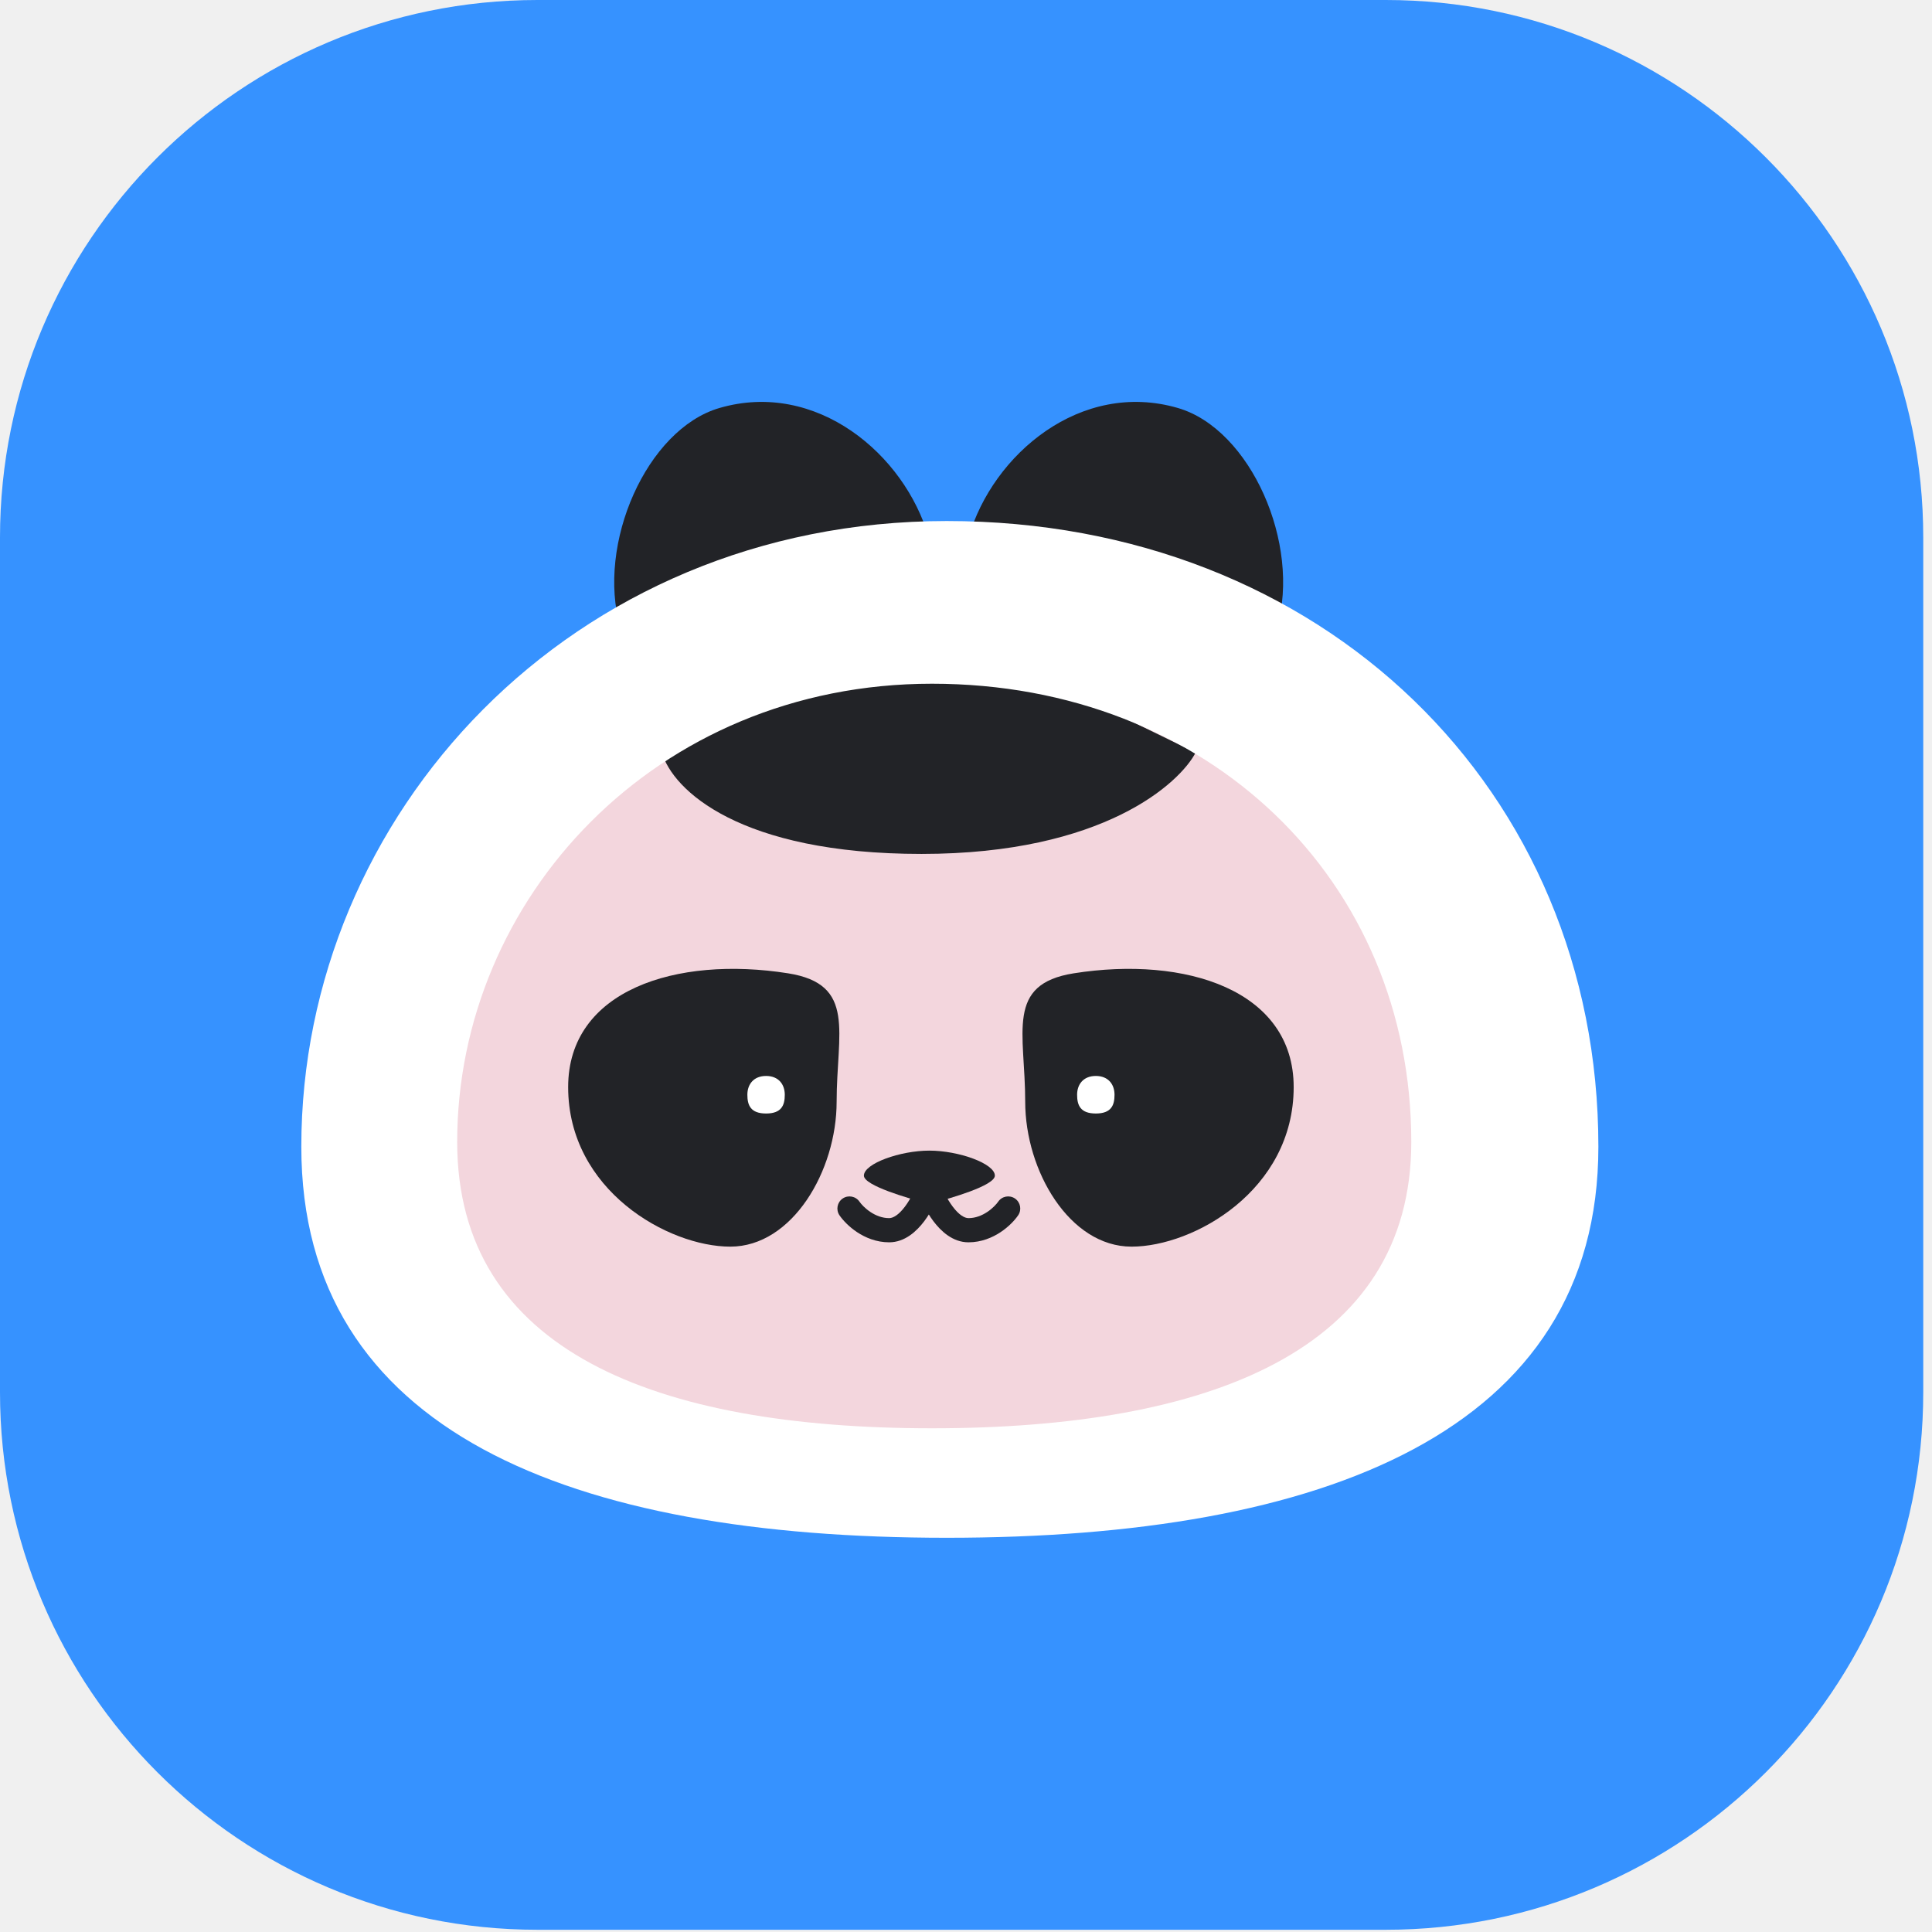
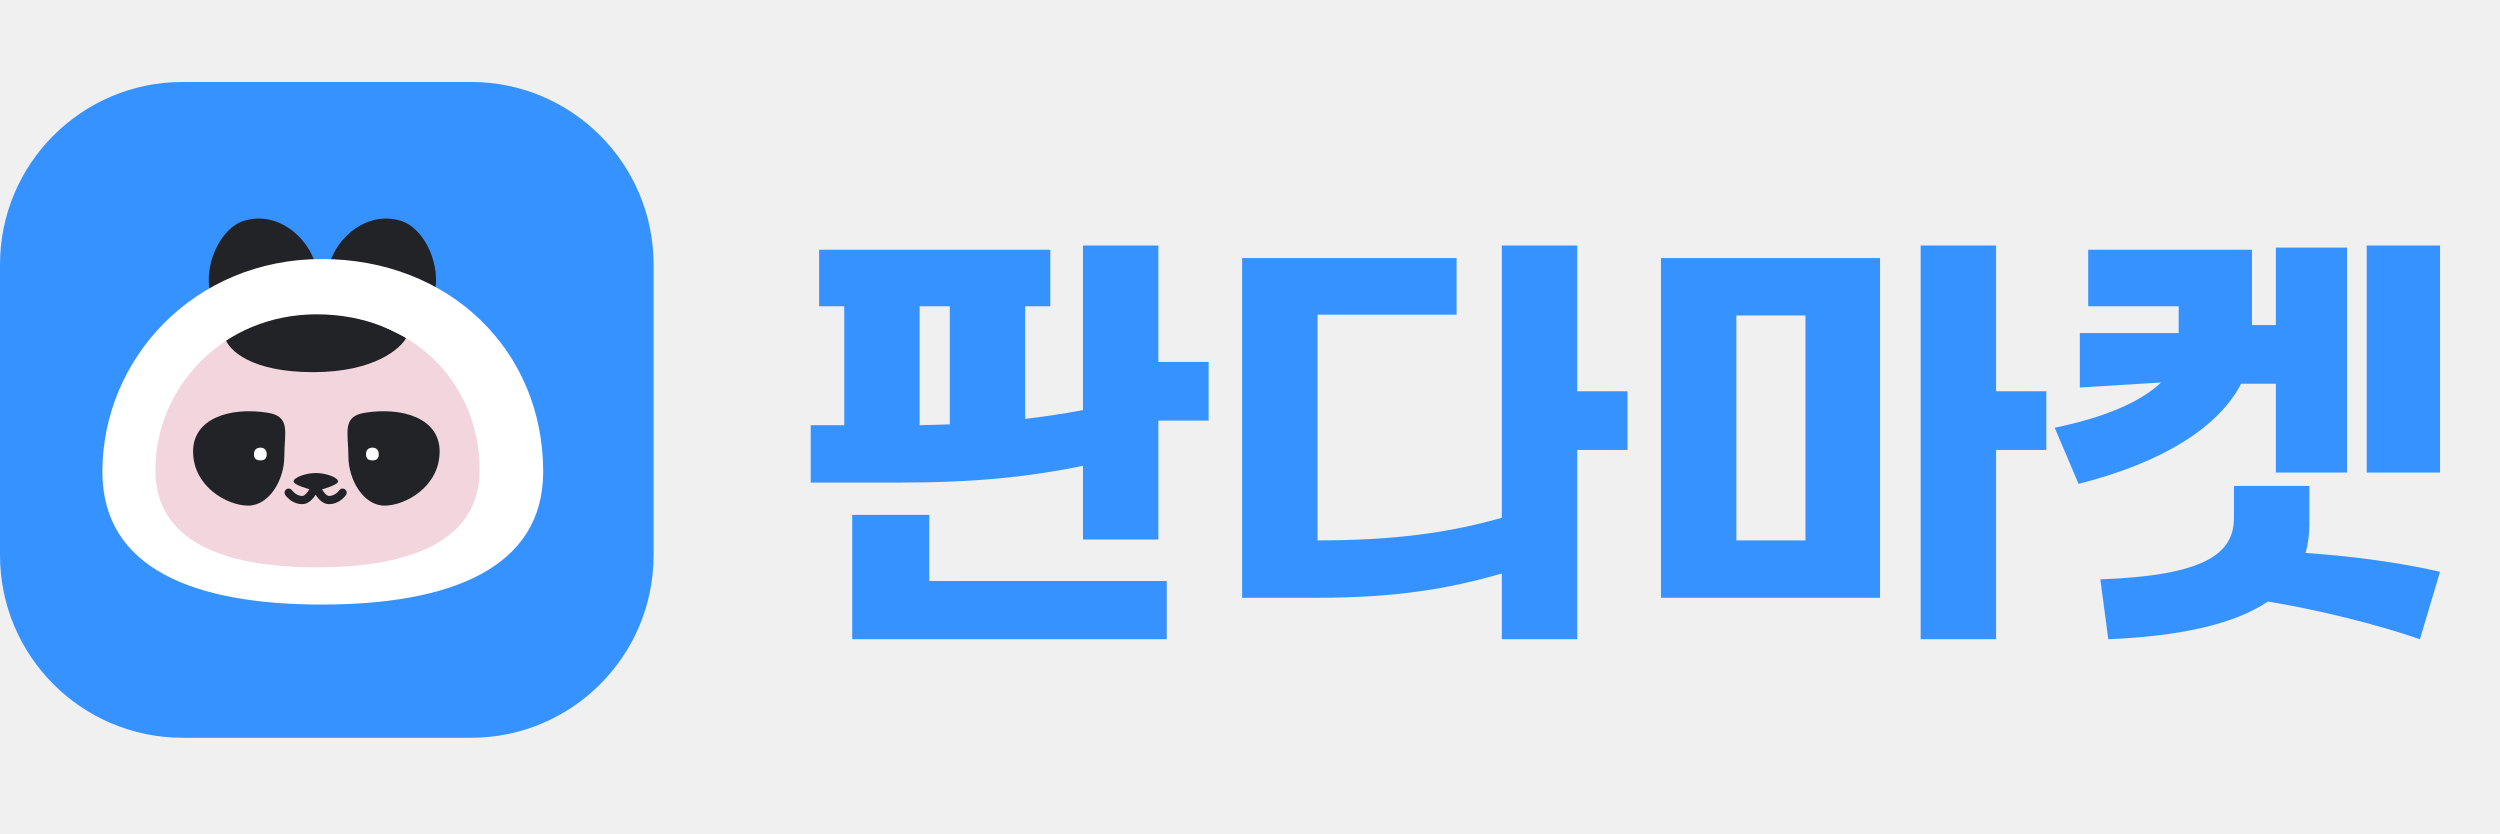
- <svg xmlns="http://www.w3.org/2000/svg" width="104" height="104" viewBox="0 0 104 104" fill="none">
-   <rect width="103.529" height="103.88" rx="28.932" fill="#3692FF" />
-   <path d="M49.99 28.922C51.282 33.388 47.865 38.309 43.949 39.45C40.032 40.591 34.681 38.224 33.389 33.758C32.096 29.292 34.809 23.105 38.726 21.963C43.949 20.442 48.698 24.456 49.99 28.922Z" fill="#222327" />
-   <path d="M52.144 28.922C50.852 33.388 54.269 38.309 58.186 39.45C62.102 40.591 67.454 38.224 68.746 33.758C70.038 29.292 67.325 23.105 63.408 21.963C58.186 20.442 53.436 24.456 52.144 28.922Z" fill="#222327" />
-   <path d="M76.397 61.548C76.397 72.907 65.259 77.129 50.066 77.129C34.873 77.129 23.986 72.907 23.986 61.548C23.986 48.335 34.873 36.617 50.066 36.617C65.259 36.617 76.397 47.337 76.397 61.548Z" fill="#F3D6DD" />
-   <path d="M45.036 59.305C45.036 63.026 42.648 67.107 39.312 67.107C35.974 67.107 30.584 64.076 30.584 58.518C30.584 53.298 36.407 51.441 42.425 52.394C46.113 52.979 45.036 55.585 45.036 59.305Z" fill="#222327" />
-   <path d="M42.245 58.93C42.245 59.488 42.077 59.94 41.238 59.94C40.399 59.94 40.231 59.488 40.231 58.93C40.231 58.372 40.567 57.919 41.238 57.919C41.909 57.919 42.245 58.372 42.245 58.93Z" fill="white" />
-   <path d="M55.187 59.305C55.187 63.026 57.575 67.107 60.912 67.107C64.249 67.107 69.639 64.076 69.639 58.518C69.639 53.298 63.816 51.441 57.798 52.394C54.11 52.979 55.187 55.585 55.187 59.305Z" fill="#222327" />
-   <path d="M57.981 58.93C57.981 59.488 58.149 59.94 58.988 59.94C59.827 59.94 59.995 59.488 59.995 58.93C59.995 58.372 59.659 57.919 58.988 57.919C58.317 57.919 57.981 58.372 57.981 58.93Z" fill="white" />
-   <path d="M46.266 64.686C46.062 64.39 45.657 64.314 45.361 64.517C45.064 64.72 44.988 65.126 45.191 65.422L45.728 65.054L46.266 64.686ZM49.999 63.886L50.615 63.675C50.525 63.411 50.277 63.234 49.999 63.234C49.721 63.234 49.473 63.411 49.383 63.675L49.999 63.886ZM54.806 65.422C55.01 65.126 54.934 64.72 54.638 64.517C54.341 64.314 53.936 64.39 53.733 64.686L54.27 65.054L54.806 65.422ZM45.728 65.054L45.191 65.422C45.371 65.684 45.698 66.036 46.136 66.327C46.578 66.62 47.169 66.874 47.864 66.874V66.223V65.572C47.491 65.572 47.148 65.436 46.856 65.242C46.56 65.046 46.353 64.813 46.266 64.686L45.728 65.054ZM47.864 66.223V66.874C48.719 66.874 49.355 66.263 49.752 65.738C50.17 65.183 50.465 64.534 50.615 64.097L49.999 63.886L49.383 63.675C49.266 64.016 49.028 64.535 48.712 64.954C48.374 65.403 48.076 65.572 47.864 65.572V66.223ZM49.999 63.886L49.383 64.097C49.533 64.534 49.828 65.183 50.246 65.738C50.642 66.263 51.279 66.874 52.134 66.874V66.223V65.572C51.922 65.572 51.624 65.403 51.286 64.954C50.97 64.535 50.732 64.016 50.615 63.675L49.999 63.886ZM52.134 66.223V66.874C52.829 66.874 53.42 66.62 53.862 66.327C54.3 66.036 54.627 65.684 54.806 65.422L54.27 65.054L53.733 64.686C53.645 64.813 53.438 65.046 53.142 65.242C52.85 65.436 52.507 65.572 52.134 65.572V66.223Z" fill="#222327" />
-   <path d="M53.553 63.285C53.553 63.826 51.115 64.516 50.294 64.732C50.119 64.778 49.938 64.778 49.763 64.732C48.942 64.516 46.504 63.826 46.504 63.285C46.504 62.634 48.453 61.938 50.029 61.938C51.604 61.938 53.553 62.634 53.553 63.285Z" fill="#222327" />
-   <path d="M49.607 45.967C39.813 45.967 36.213 42.526 35.631 40.513L40.29 35.449L50.383 33.696L64.36 40.513C63.519 42.136 59.412 45.967 49.607 45.967Z" fill="#222327" />
-   <path fill-rule="evenodd" clip-rule="evenodd" d="M50.963 82.779C71.203 82.779 86.041 77.074 86.041 61.728C86.041 42.53 71.203 28.047 50.963 28.047C30.723 28.047 16.22 43.877 16.22 61.728C16.22 77.074 30.723 82.779 50.963 82.779ZM50.167 76.885C65.055 76.885 75.97 72.708 75.97 61.47C75.97 47.411 65.055 36.805 50.167 36.805C35.279 36.805 24.611 48.397 24.611 61.47C24.611 72.708 35.279 76.885 50.167 76.885Z" fill="white" />
+ <svg xmlns="http://www.w3.org/2000/svg" width="153" height="51" viewBox="0 0 153 51" fill="none">
+   <rect y="5.017" width="40" height="40.135" rx="11.178" fill="#3692FF" />
+   <path d="M19.314 16.192C19.813 17.917 18.493 19.818 16.98 20.259C15.467 20.7 13.399 19.786 12.9 18.06C12.4 16.335 13.449 13.944 14.962 13.503C16.98 12.915 18.815 14.466 19.314 16.192Z" fill="#222327" />
+   <path d="M20.146 16.192C19.647 17.917 20.967 19.818 22.481 20.259C23.994 20.7 26.061 19.786 26.561 18.06C27.06 16.335 26.012 13.944 24.498 13.503C22.481 12.915 20.646 14.466 20.146 16.192Z" fill="#222327" />
+   <path d="M29.517 28.797C29.517 33.185 25.213 34.817 19.343 34.817C13.473 34.817 9.267 33.185 9.267 28.797C9.267 23.692 13.473 19.164 19.343 19.164C25.213 19.164 29.517 23.306 29.517 28.797Z" fill="#F3D6DD" />
+   <path d="M17.4 27.93C17.4 29.367 16.478 30.944 15.188 30.944C13.899 30.944 11.816 29.773 11.816 27.626C11.816 25.609 14.066 24.892 16.391 25.26C17.816 25.486 17.4 26.493 17.4 27.93Z" fill="#222327" />
+   <path d="M16.322 27.785C16.322 28.001 16.257 28.175 15.933 28.175C15.609 28.175 15.544 28.001 15.544 27.785C15.544 27.569 15.674 27.395 15.933 27.395C16.192 27.395 16.322 27.569 16.322 27.785Z" fill="white" />
+   <path d="M21.322 27.93C21.322 29.367 22.245 30.944 23.534 30.944C24.823 30.944 26.906 29.773 26.906 27.626C26.906 25.609 24.656 24.892 22.331 25.26C20.906 25.486 21.322 26.493 21.322 27.93Z" fill="#222327" />
+   <path d="M22.401 27.785C22.401 28.001 22.466 28.176 22.791 28.176C23.115 28.176 23.18 28.001 23.18 27.785C23.18 27.57 23.05 27.395 22.791 27.395C22.531 27.395 22.401 27.57 22.401 27.785Z" fill="white" />
+   <path d="M17.875 30.01C17.796 29.895 17.64 29.866 17.525 29.945C17.411 30.023 17.381 30.18 17.46 30.294L17.875 30.01ZM19.317 29.7L19.555 29.619C19.52 29.517 19.425 29.449 19.317 29.449C19.21 29.449 19.114 29.517 19.079 29.619L19.317 29.7ZM21.175 30.294C21.253 30.18 21.224 30.023 21.11 29.945C20.995 29.866 20.838 29.895 20.76 30.01L21.175 30.294ZM17.46 30.294C17.529 30.395 17.656 30.532 17.825 30.644C17.996 30.757 18.224 30.855 18.492 30.855V30.352C18.349 30.352 18.216 30.299 18.103 30.225C17.989 30.149 17.909 30.059 17.875 30.01L17.46 30.294ZM18.492 30.855C18.823 30.855 19.069 30.619 19.222 30.416C19.383 30.202 19.497 29.951 19.555 29.782L19.079 29.619C19.034 29.751 18.942 29.951 18.82 30.113C18.689 30.287 18.574 30.352 18.492 30.352V30.855ZM19.079 29.782C19.137 29.951 19.252 30.202 19.413 30.416C19.566 30.619 19.812 30.855 20.142 30.855V30.352C20.061 30.352 19.945 30.287 19.815 30.113C19.693 29.951 19.601 29.751 19.555 29.619L19.079 29.782ZM20.142 30.855C20.411 30.855 20.639 30.757 20.81 30.644C20.979 30.532 21.105 30.395 21.175 30.294L20.76 30.01C20.726 30.059 20.646 30.149 20.532 30.225C20.419 30.299 20.286 30.352 20.142 30.352V30.855Z" fill="#222327" />
+   <path d="M20.691 29.468C20.691 29.677 19.749 29.944 19.431 30.027C19.364 30.045 19.294 30.045 19.226 30.027C18.909 29.944 17.967 29.677 17.967 29.468C17.967 29.216 18.72 28.948 19.329 28.948C19.938 28.948 20.691 29.216 20.691 29.468Z" fill="#222327" />
+   <path d="M19.166 22.776C15.382 22.776 13.991 21.447 13.766 20.669L15.566 18.713L19.466 18.035L24.866 20.669C24.541 21.296 22.954 22.776 19.166 22.776Z" fill="#222327" />
+   <path fill-rule="evenodd" clip-rule="evenodd" d="M19.69 36.999C27.51 36.999 33.243 34.795 33.243 28.866C33.243 21.448 27.51 15.853 19.69 15.853C11.87 15.853 6.267 21.969 6.267 28.866C6.267 34.795 11.87 36.999 19.69 36.999ZM19.382 34.722C25.134 34.722 29.352 33.108 29.352 28.766C29.352 23.334 25.134 19.236 19.382 19.236C13.63 19.236 9.509 23.715 9.509 28.766C9.509 33.108 13.63 34.722 19.382 34.722Z" fill="white" />
+   <path d="M70.893 22.152H73.969V25.741H70.893V33.021H66.279V28.509C62.998 29.176 59.742 29.535 55 29.535H49.617V26.023H51.668V18.743H50.13V15.283H64.279V18.743H62.741V25.638C63.997 25.485 65.176 25.305 66.279 25.1V15.026H70.893V22.152ZM52.155 39.121V31.508H56.871V35.558H71.405V39.121H52.155ZM56.282 26.023C56.922 25.997 57.538 25.997 58.127 25.971V18.743H56.282V26.023ZM99.602 23.947V27.535H96.526V39.121H91.912V35.097C88.631 36.045 85.375 36.584 80.633 36.584H76.019V15.795H89.143V19.256H80.633V33.072C85.324 33.072 88.656 32.611 91.912 31.688V15.026H96.526V23.947H99.602ZM125.235 23.947V27.535H122.159V39.121H117.545V15.026H122.159V23.947H125.235ZM101.652 36.584V15.795H115.058V36.584H101.652ZM106.266 33.072H110.496V19.307H106.266V33.072ZM144.844 15.026H149.33V28.919H144.844V15.026ZM125.747 26.177C128.746 25.561 131.002 24.613 132.258 23.408L127.285 23.716V20.384H133.335V18.743H127.798V15.283H137.821V19.896H139.282V15.154H143.639V28.919H139.282V23.485H137.154C135.795 26.125 132.386 28.304 127.208 29.611L125.747 26.177ZM128.541 35.456C134.873 35.225 136.718 33.918 136.718 31.688V29.74H141.332V32.098C141.332 32.713 141.255 33.303 141.102 33.841C144.075 34.046 147.023 34.456 149.33 34.994L148.099 39.121C145.459 38.199 141.768 37.301 138.795 36.814C136.667 38.25 133.258 38.942 129.028 39.121L128.541 35.456Z" fill="#3692FF" />
</svg>
